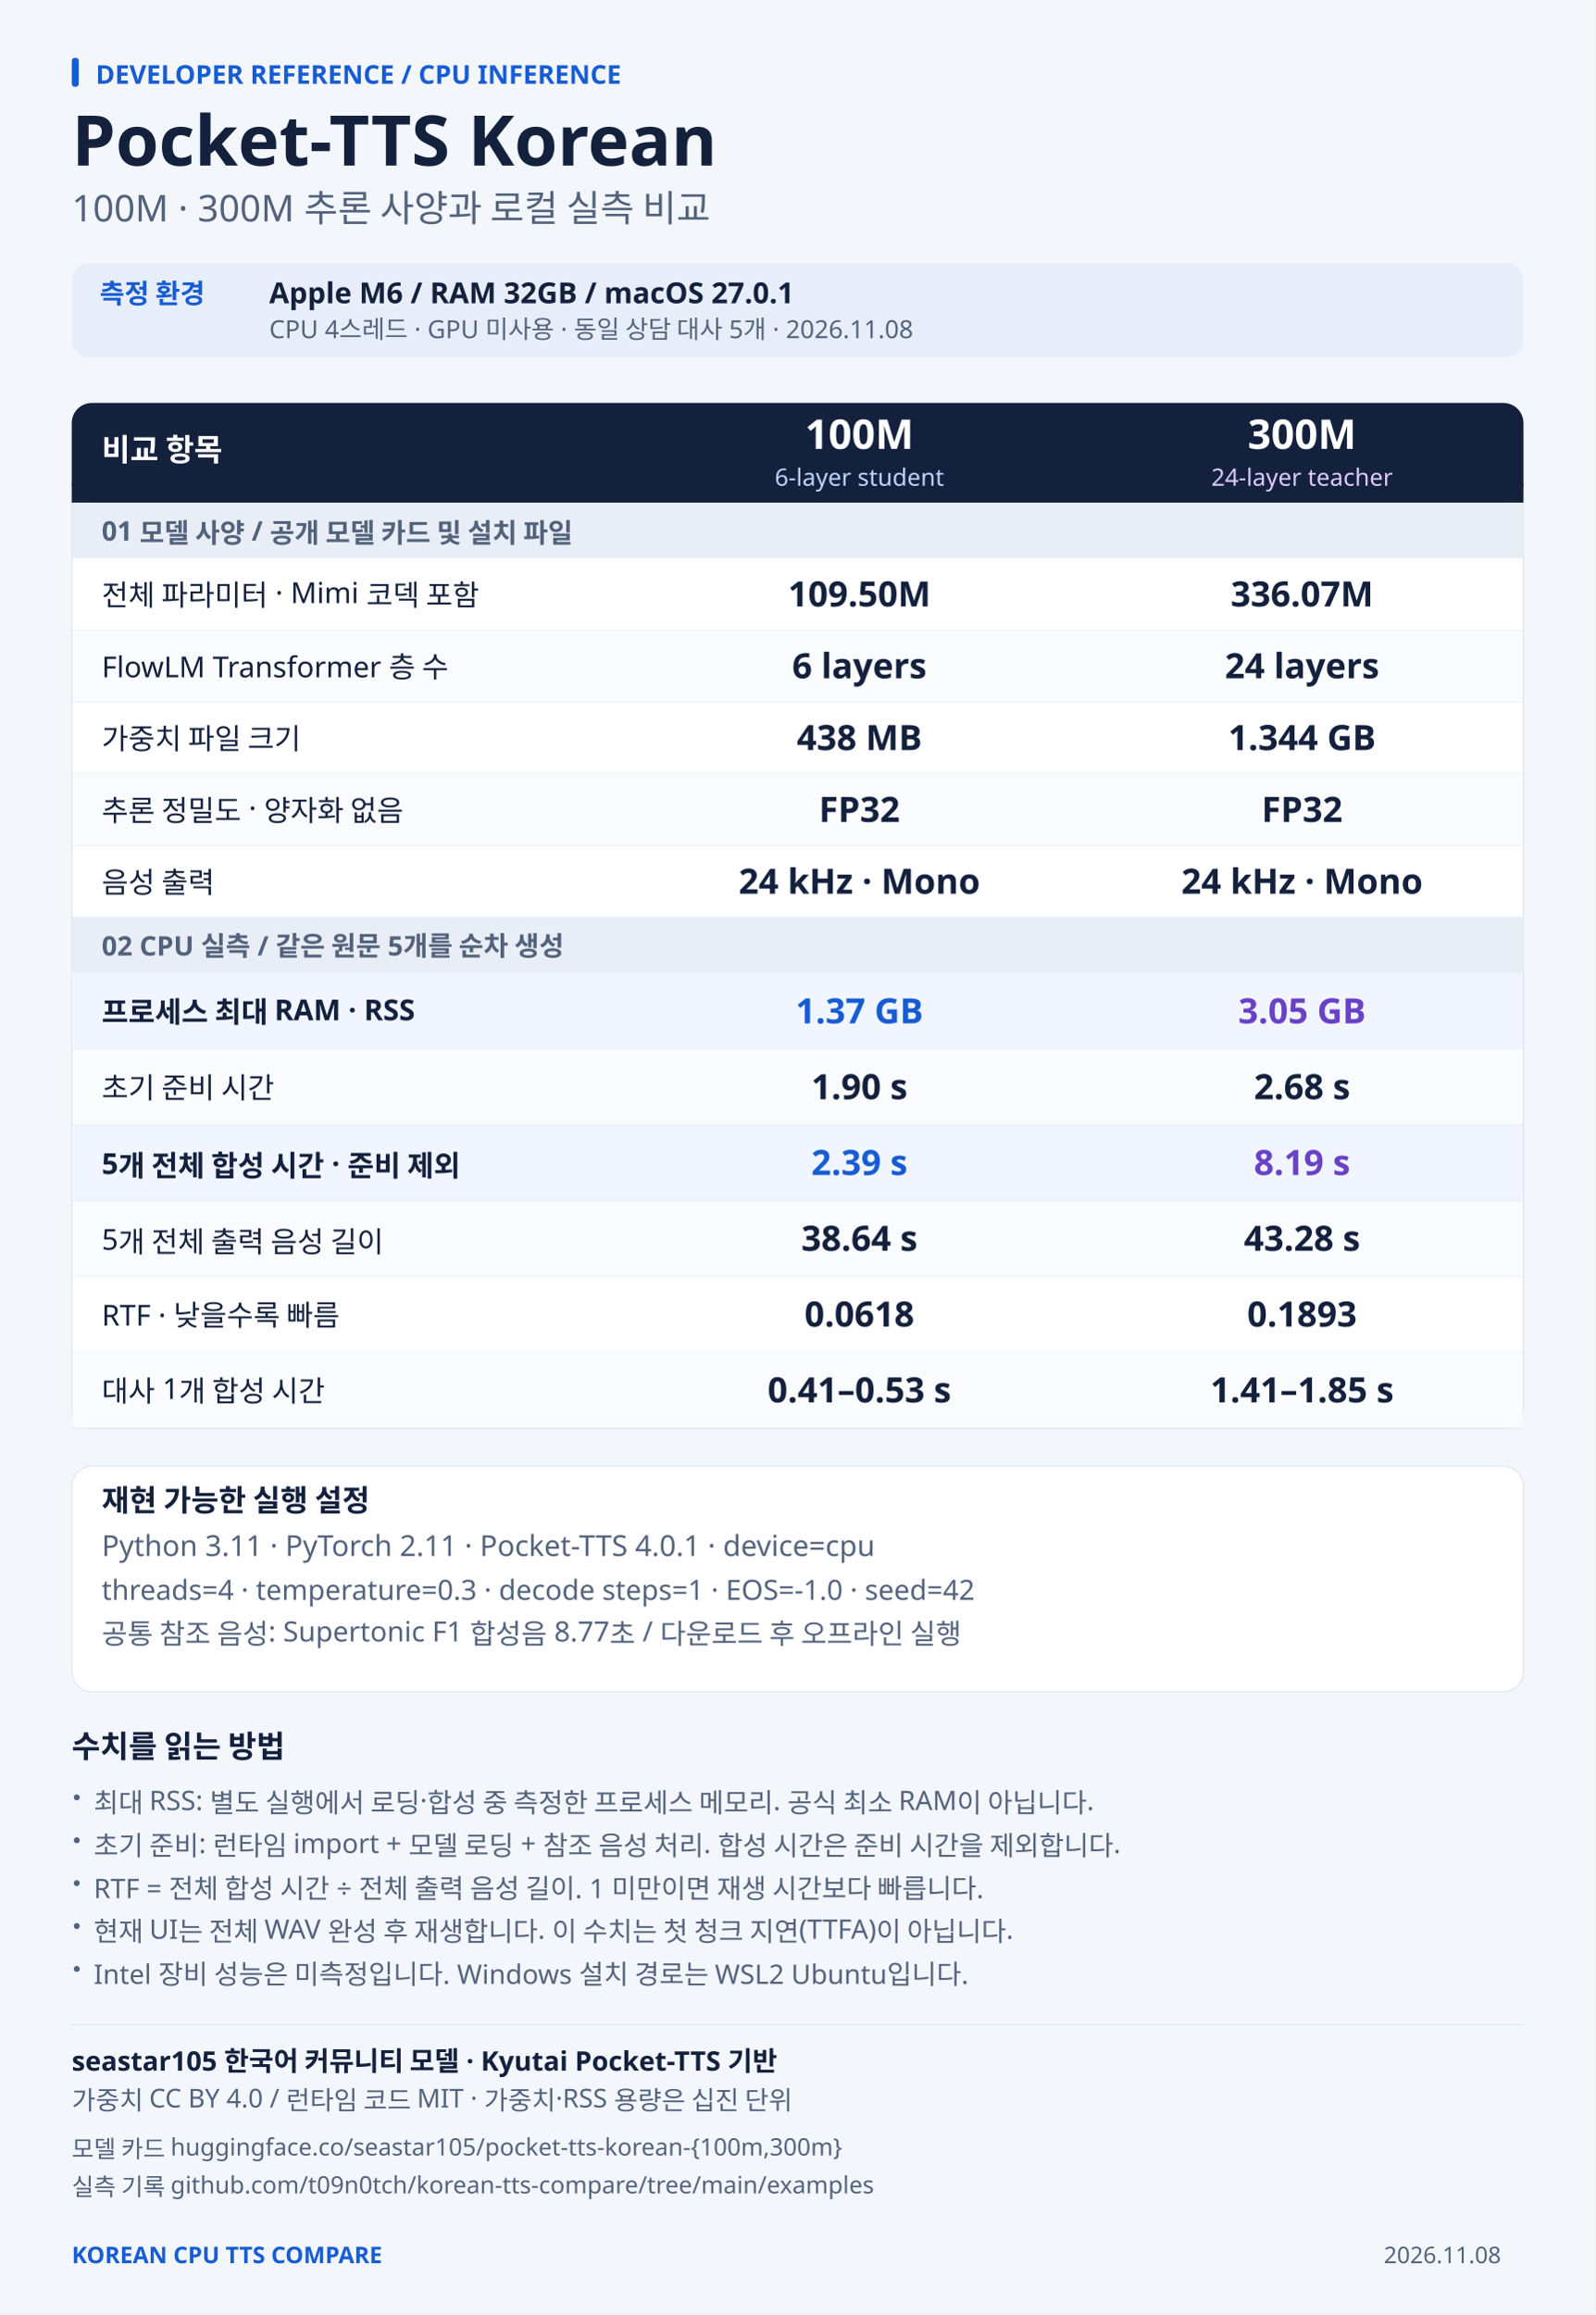
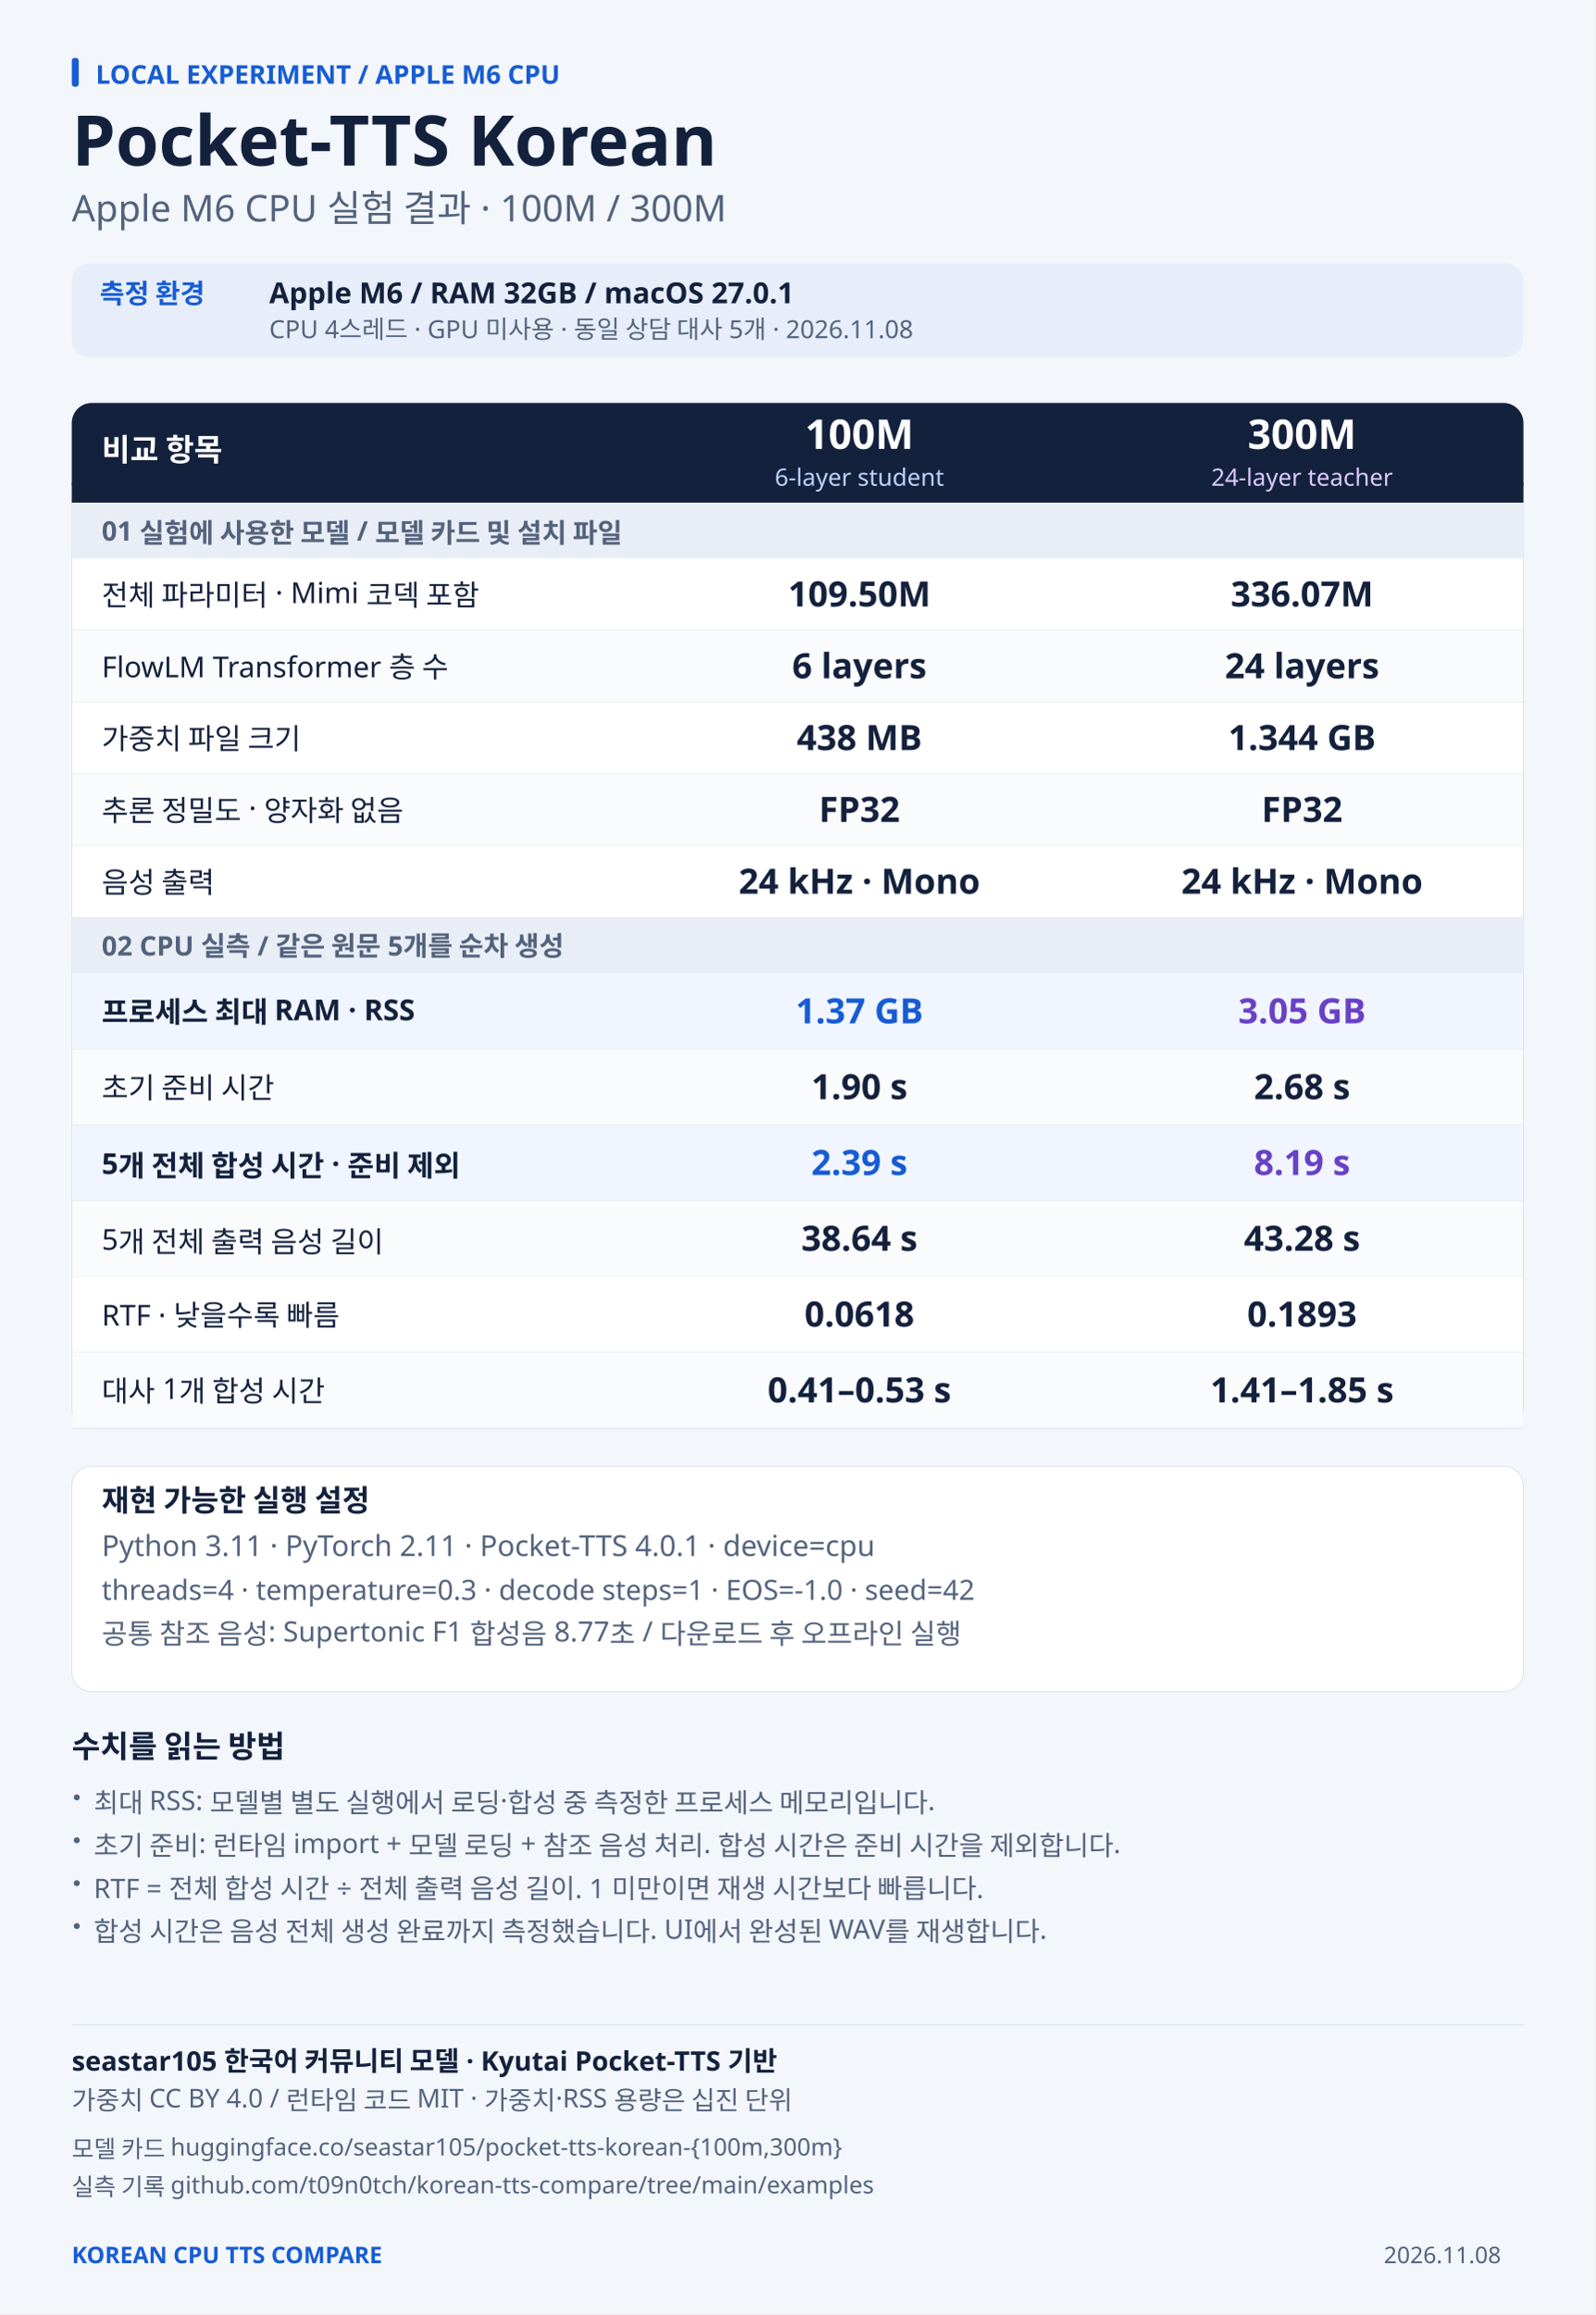
<svg xmlns="http://www.w3.org/2000/svg" width="1600" height="2320" viewBox="0 0 1600 2320" role="img" aria-labelledby="title desc">
  <rect x="0" y="0" width="1600" height="2320" rx="0" fill="#F3F6FB" />
  <rect x="72" y="58" width="7" height="29" rx="3" fill="#175CD3" />
-   <text x="96" y="84" text-anchor="start" font-family="Apple SD Gothic Neo, Noto Sans KR, Malgun Gothic, sans-serif" font-size="26" font-weight="700" fill="#175CD3">DEVELOPER REFERENCE  /  CPU INFERENCE</text>
+   <text x="96" y="84" text-anchor="start" font-family="Apple SD Gothic Neo, Noto Sans KR, Malgun Gothic, sans-serif" font-size="26" font-weight="700" fill="#175CD3">LOCAL EXPERIMENT  /  APPLE M6 CPU</text>
  <text x="72" y="166" text-anchor="start" font-family="Apple SD Gothic Neo, Noto Sans KR, Malgun Gothic, sans-serif" font-size="70" font-weight="700" fill="#14213D">Pocket-TTS Korean</text>
-   <text x="72" y="222" text-anchor="start" font-family="Apple SD Gothic Neo, Noto Sans KR, Malgun Gothic, sans-serif" font-size="37" font-weight="400" fill="#53627C">100M · 300M 추론 사양과 로컬 실측 비교</text>
+   <text x="72" y="222" text-anchor="start" font-family="Apple SD Gothic Neo, Noto Sans KR, Malgun Gothic, sans-serif" font-size="37" font-weight="400" fill="#53627C">Apple M6 CPU 실험 결과 · 100M / 300M</text>
  <rect x="72" y="264" width="1456" height="94" rx="18" fill="#E7EEF9" />
  <text x="100" y="304" text-anchor="start" font-family="Apple SD Gothic Neo, Noto Sans KR, Malgun Gothic, sans-serif" font-size="27" font-weight="700" fill="#175CD3">측정 환경</text>
  <text x="270" y="304" text-anchor="start" font-family="Apple SD Gothic Neo, Noto Sans KR, Malgun Gothic, sans-serif" font-size="29" font-weight="700" fill="#14213D">Apple M6  /  RAM 32GB  /  macOS 27.0.1</text>
  <text x="270" y="339" text-anchor="start" font-family="Apple SD Gothic Neo, Noto Sans KR, Malgun Gothic, sans-serif" font-size="25" font-weight="400" fill="#53627C">CPU 4스레드 · GPU 미사용 · 동일 상담 대사 5개 · 2026.11.08</text>
  <rect x="72" y="404" width="1456" height="1028" rx="22" fill="#FFFFFF" stroke="#DCE3EE" />
  <rect x="72" y="404" width="1456" height="100" rx="20" fill="#14213D" />
  <rect x="72" y="484" width="1456" height="20" rx="0" fill="#14213D" />
  <text x="102" y="462" text-anchor="start" font-family="Apple SD Gothic Neo, Noto Sans KR, Malgun Gothic, sans-serif" font-size="31" font-weight="700" fill="#FFFFFF">비교 항목</text>
  <text x="862" y="450" text-anchor="middle" font-family="Apple SD Gothic Neo, Noto Sans KR, Malgun Gothic, sans-serif" font-size="41" font-weight="700" fill="#FFFFFF">100M</text>
  <text x="1306" y="450" text-anchor="middle" font-family="Apple SD Gothic Neo, Noto Sans KR, Malgun Gothic, sans-serif" font-size="41" font-weight="700" fill="#FFFFFF">300M</text>
  <text x="862" y="487" text-anchor="middle" font-family="Apple SD Gothic Neo, Noto Sans KR, Malgun Gothic, sans-serif" font-size="24" font-weight="400" fill="#BFD5FF">6-layer student</text>
  <text x="1306" y="487" text-anchor="middle" font-family="Apple SD Gothic Neo, Noto Sans KR, Malgun Gothic, sans-serif" font-size="24" font-weight="400" fill="#DDCBFF">24-layer teacher</text>
  <rect x="72" y="504" width="1456" height="56" rx="0" fill="#E9EEF6" />
-   <text x="102" y="542" text-anchor="start" font-family="Apple SD Gothic Neo, Noto Sans KR, Malgun Gothic, sans-serif" font-size="27" font-weight="700" fill="#53627C">01   모델 사양  /  공개 모델 카드 및 설치 파일</text>
+   <text x="102" y="542" text-anchor="start" font-family="Apple SD Gothic Neo, Noto Sans KR, Malgun Gothic, sans-serif" font-size="27" font-weight="700" fill="#53627C">01   실험에 사용한 모델  /  모델 카드 및 설치 파일</text>
  <rect x="73" y="560" width="1454" height="72" rx="0" fill="#FFFFFF" />
  <text x="102" y="607.0" text-anchor="start" font-family="Apple SD Gothic Neo, Noto Sans KR, Malgun Gothic, sans-serif" font-size="29" font-weight="400" fill="#14213D">전체 파라미터 · Mimi 코덱 포함</text>
  <text x="862" y="608.0" text-anchor="middle" font-family="Apple SD Gothic Neo, Noto Sans KR, Malgun Gothic, sans-serif" font-size="35" font-weight="700" fill="#14213D">109.50M</text>
  <text x="1306" y="608.0" text-anchor="middle" font-family="Apple SD Gothic Neo, Noto Sans KR, Malgun Gothic, sans-serif" font-size="35" font-weight="700" fill="#14213D">336.07M</text>
  <path d="M72 632H1528" stroke="#DCE3EE" />
  <rect x="73" y="632" width="1454" height="72" rx="0" fill="#FAFBFD" />
  <text x="102" y="679.0" text-anchor="start" font-family="Apple SD Gothic Neo, Noto Sans KR, Malgun Gothic, sans-serif" font-size="29" font-weight="400" fill="#14213D">FlowLM Transformer 층 수</text>
  <text x="862" y="680.0" text-anchor="middle" font-family="Apple SD Gothic Neo, Noto Sans KR, Malgun Gothic, sans-serif" font-size="35" font-weight="700" fill="#14213D">6 layers</text>
  <text x="1306" y="680.0" text-anchor="middle" font-family="Apple SD Gothic Neo, Noto Sans KR, Malgun Gothic, sans-serif" font-size="35" font-weight="700" fill="#14213D">24 layers</text>
  <path d="M72 704H1528" stroke="#DCE3EE" />
  <rect x="73" y="704" width="1454" height="72" rx="0" fill="#FFFFFF" />
  <text x="102" y="751.0" text-anchor="start" font-family="Apple SD Gothic Neo, Noto Sans KR, Malgun Gothic, sans-serif" font-size="29" font-weight="400" fill="#14213D">가중치 파일 크기</text>
  <text x="862" y="752.0" text-anchor="middle" font-family="Apple SD Gothic Neo, Noto Sans KR, Malgun Gothic, sans-serif" font-size="35" font-weight="700" fill="#14213D">438 MB</text>
  <text x="1306" y="752.0" text-anchor="middle" font-family="Apple SD Gothic Neo, Noto Sans KR, Malgun Gothic, sans-serif" font-size="35" font-weight="700" fill="#14213D">1.344 GB</text>
  <path d="M72 776H1528" stroke="#DCE3EE" />
  <rect x="73" y="776" width="1454" height="72" rx="0" fill="#FAFBFD" />
  <text x="102" y="823.0" text-anchor="start" font-family="Apple SD Gothic Neo, Noto Sans KR, Malgun Gothic, sans-serif" font-size="29" font-weight="400" fill="#14213D">추론 정밀도 · 양자화 없음</text>
  <text x="862" y="824.0" text-anchor="middle" font-family="Apple SD Gothic Neo, Noto Sans KR, Malgun Gothic, sans-serif" font-size="35" font-weight="700" fill="#14213D">FP32</text>
  <text x="1306" y="824.0" text-anchor="middle" font-family="Apple SD Gothic Neo, Noto Sans KR, Malgun Gothic, sans-serif" font-size="35" font-weight="700" fill="#14213D">FP32</text>
  <path d="M72 848H1528" stroke="#DCE3EE" />
  <rect x="73" y="848" width="1454" height="72" rx="0" fill="#FFFFFF" />
  <text x="102" y="895.0" text-anchor="start" font-family="Apple SD Gothic Neo, Noto Sans KR, Malgun Gothic, sans-serif" font-size="29" font-weight="400" fill="#14213D">음성 출력</text>
  <text x="862" y="896.0" text-anchor="middle" font-family="Apple SD Gothic Neo, Noto Sans KR, Malgun Gothic, sans-serif" font-size="35" font-weight="700" fill="#14213D">24 kHz · Mono</text>
  <text x="1306" y="896.0" text-anchor="middle" font-family="Apple SD Gothic Neo, Noto Sans KR, Malgun Gothic, sans-serif" font-size="35" font-weight="700" fill="#14213D">24 kHz · Mono</text>
  <path d="M72 920H1528" stroke="#DCE3EE" />
  <rect x="72" y="920" width="1456" height="56" rx="0" fill="#E9EEF6" />
  <text x="102" y="958" text-anchor="start" font-family="Apple SD Gothic Neo, Noto Sans KR, Malgun Gothic, sans-serif" font-size="27" font-weight="700" fill="#53627C">02   CPU 실측  /  같은 원문 5개를 순차 생성</text>
  <rect x="73" y="976" width="1454" height="76" rx="0" fill="#F0F5FF" />
  <text x="102" y="1025.0" text-anchor="start" font-family="Apple SD Gothic Neo, Noto Sans KR, Malgun Gothic, sans-serif" font-size="29" font-weight="700" fill="#14213D">프로세스 최대 RAM · RSS</text>
  <text x="862" y="1026.0" text-anchor="middle" font-family="Apple SD Gothic Neo, Noto Sans KR, Malgun Gothic, sans-serif" font-size="35" font-weight="700" fill="#175CD3">1.37 GB</text>
  <text x="1306" y="1026.0" text-anchor="middle" font-family="Apple SD Gothic Neo, Noto Sans KR, Malgun Gothic, sans-serif" font-size="35" font-weight="700" fill="#6941C6">3.05 GB</text>
  <path d="M72 1052H1528" stroke="#DCE3EE" />
  <rect x="73" y="1052" width="1454" height="76" rx="0" fill="#FAFBFD" />
  <text x="102" y="1101.0" text-anchor="start" font-family="Apple SD Gothic Neo, Noto Sans KR, Malgun Gothic, sans-serif" font-size="29" font-weight="400" fill="#14213D">초기 준비 시간</text>
  <text x="862" y="1102.0" text-anchor="middle" font-family="Apple SD Gothic Neo, Noto Sans KR, Malgun Gothic, sans-serif" font-size="35" font-weight="700" fill="#14213D">1.90 s</text>
  <text x="1306" y="1102.0" text-anchor="middle" font-family="Apple SD Gothic Neo, Noto Sans KR, Malgun Gothic, sans-serif" font-size="35" font-weight="700" fill="#14213D">2.68 s</text>
  <path d="M72 1128H1528" stroke="#DCE3EE" />
  <rect x="73" y="1128" width="1454" height="76" rx="0" fill="#F0F5FF" />
  <text x="102" y="1177.0" text-anchor="start" font-family="Apple SD Gothic Neo, Noto Sans KR, Malgun Gothic, sans-serif" font-size="29" font-weight="700" fill="#14213D">5개 전체 합성 시간 · 준비 제외</text>
  <text x="862" y="1178.0" text-anchor="middle" font-family="Apple SD Gothic Neo, Noto Sans KR, Malgun Gothic, sans-serif" font-size="35" font-weight="700" fill="#175CD3">2.39 s</text>
  <text x="1306" y="1178.0" text-anchor="middle" font-family="Apple SD Gothic Neo, Noto Sans KR, Malgun Gothic, sans-serif" font-size="35" font-weight="700" fill="#6941C6">8.19 s</text>
  <path d="M72 1204H1528" stroke="#DCE3EE" />
  <rect x="73" y="1204" width="1454" height="76" rx="0" fill="#FAFBFD" />
  <text x="102" y="1253.0" text-anchor="start" font-family="Apple SD Gothic Neo, Noto Sans KR, Malgun Gothic, sans-serif" font-size="29" font-weight="400" fill="#14213D">5개 전체 출력 음성 길이</text>
  <text x="862" y="1254.0" text-anchor="middle" font-family="Apple SD Gothic Neo, Noto Sans KR, Malgun Gothic, sans-serif" font-size="35" font-weight="700" fill="#14213D">38.64 s</text>
  <text x="1306" y="1254.0" text-anchor="middle" font-family="Apple SD Gothic Neo, Noto Sans KR, Malgun Gothic, sans-serif" font-size="35" font-weight="700" fill="#14213D">43.28 s</text>
  <path d="M72 1280H1528" stroke="#DCE3EE" />
  <rect x="73" y="1280" width="1454" height="76" rx="0" fill="#FFFFFF" />
  <text x="102" y="1329.0" text-anchor="start" font-family="Apple SD Gothic Neo, Noto Sans KR, Malgun Gothic, sans-serif" font-size="29" font-weight="400" fill="#14213D">RTF · 낮을수록 빠름</text>
  <text x="862" y="1330.0" text-anchor="middle" font-family="Apple SD Gothic Neo, Noto Sans KR, Malgun Gothic, sans-serif" font-size="35" font-weight="700" fill="#14213D">0.0618</text>
  <text x="1306" y="1330.0" text-anchor="middle" font-family="Apple SD Gothic Neo, Noto Sans KR, Malgun Gothic, sans-serif" font-size="35" font-weight="700" fill="#14213D">0.1893</text>
  <path d="M72 1356H1528" stroke="#DCE3EE" />
  <rect x="73" y="1356" width="1454" height="76" rx="0" fill="#FAFBFD" />
  <text x="102" y="1405.0" text-anchor="start" font-family="Apple SD Gothic Neo, Noto Sans KR, Malgun Gothic, sans-serif" font-size="29" font-weight="400" fill="#14213D">대사 1개 합성 시간</text>
  <text x="862" y="1406.0" text-anchor="middle" font-family="Apple SD Gothic Neo, Noto Sans KR, Malgun Gothic, sans-serif" font-size="35" font-weight="700" fill="#14213D">0.41–0.53 s</text>
  <text x="1306" y="1406.0" text-anchor="middle" font-family="Apple SD Gothic Neo, Noto Sans KR, Malgun Gothic, sans-serif" font-size="35" font-weight="700" fill="#14213D">1.41–1.85 s</text>
  <path d="M72 1432H1528" stroke="#DCE3EE" />
  <rect x="72" y="1470" width="1456" height="226" rx="20" fill="#FFFFFF" stroke="#DCE3EE" />
  <text x="102" y="1515" text-anchor="start" font-family="Apple SD Gothic Neo, Noto Sans KR, Malgun Gothic, sans-serif" font-size="30" font-weight="700" fill="#14213D">재현 가능한 실행 설정</text>
  <text x="102" y="1560" text-anchor="start" font-family="Apple SD Gothic Neo, Noto Sans KR, Malgun Gothic, sans-serif" font-size="29" font-weight="400" fill="#53627C">Python 3.11  ·  PyTorch 2.11  ·  Pocket-TTS 4.0.1  ·  device=cpu</text>
  <text x="102" y="1604" text-anchor="start" font-family="Apple SD Gothic Neo, Noto Sans KR, Malgun Gothic, sans-serif" font-size="28" font-weight="400" fill="#53627C">threads=4  ·  temperature=0.3  ·  decode steps=1  ·  EOS=-1.0  ·  seed=42</text>
  <text x="102" y="1648" text-anchor="start" font-family="Apple SD Gothic Neo, Noto Sans KR, Malgun Gothic, sans-serif" font-size="28" font-weight="400" fill="#53627C">공통 참조 음성: Supertonic F1 합성음 8.77초  /  다운로드 후 오프라인 실행</text>
  <text x="72" y="1762" text-anchor="start" font-family="Apple SD Gothic Neo, Noto Sans KR, Malgun Gothic, sans-serif" font-size="31" font-weight="700" fill="#14213D">수치를 읽는 방법</text>
  <rect x="74" y="1799" width="6" height="6" rx="3" fill="#53627C" />
-   <text x="94" y="1817" text-anchor="start" font-family="Apple SD Gothic Neo, Noto Sans KR, Malgun Gothic, sans-serif" font-size="27" font-weight="400" fill="#53627C">최대 RSS: 별도 실행에서 로딩·합성 중 측정한 프로세스 메모리. 공식 최소 RAM이 아닙니다.</text>
+   <text x="94" y="1817" text-anchor="start" font-family="Apple SD Gothic Neo, Noto Sans KR, Malgun Gothic, sans-serif" font-size="27" font-weight="400" fill="#53627C">최대 RSS: 모델별 별도 실행에서 로딩·합성 중 측정한 프로세스 메모리입니다.</text>
  <rect x="74" y="1842" width="6" height="6" rx="3" fill="#53627C" />
  <text x="94" y="1860" text-anchor="start" font-family="Apple SD Gothic Neo, Noto Sans KR, Malgun Gothic, sans-serif" font-size="27" font-weight="400" fill="#53627C">초기 준비: 런타임 import + 모델 로딩 + 참조 음성 처리. 합성 시간은 준비 시간을 제외합니다.</text>
  <rect x="74" y="1885" width="6" height="6" rx="3" fill="#53627C" />
  <text x="94" y="1903" text-anchor="start" font-family="Apple SD Gothic Neo, Noto Sans KR, Malgun Gothic, sans-serif" font-size="27" font-weight="400" fill="#53627C">RTF = 전체 합성 시간 ÷ 전체 출력 음성 길이. 1 미만이면 재생 시간보다 빠릅니다.</text>
  <rect x="74" y="1928" width="6" height="6" rx="3" fill="#53627C" />
-   <text x="94" y="1946" text-anchor="start" font-family="Apple SD Gothic Neo, Noto Sans KR, Malgun Gothic, sans-serif" font-size="27" font-weight="400" fill="#53627C">현재 UI는 전체 WAV 완성 후 재생합니다. 이 수치는 첫 청크 지연(TTFA)이 아닙니다.</text>
-   <rect x="74" y="1971" width="6" height="6" rx="3" fill="#53627C" />
-   <text x="94" y="1989" text-anchor="start" font-family="Apple SD Gothic Neo, Noto Sans KR, Malgun Gothic, sans-serif" font-size="27" font-weight="400" fill="#53627C">Intel 장비 성능은 미측정입니다. Windows 설치 경로는 WSL2 Ubuntu입니다.</text>
+   <text x="94" y="1946" text-anchor="start" font-family="Apple SD Gothic Neo, Noto Sans KR, Malgun Gothic, sans-serif" font-size="27" font-weight="400" fill="#53627C">합성 시간은 음성 전체 생성 완료까지 측정했습니다. UI에서 완성된 WAV를 재생합니다.</text>
  <path d="M72 2030H1528" stroke="#DCE3EE" />
  <text x="72" y="2076" text-anchor="start" font-family="Apple SD Gothic Neo, Noto Sans KR, Malgun Gothic, sans-serif" font-size="27" font-weight="700" fill="#14213D">seastar105 한국어 커뮤니티 모델 · Kyutai Pocket-TTS 기반</text>
  <text x="72" y="2115" text-anchor="start" font-family="Apple SD Gothic Neo, Noto Sans KR, Malgun Gothic, sans-serif" font-size="26" font-weight="400" fill="#53627C">가중치 CC BY 4.0  /  런타임 코드 MIT  ·  가중치·RSS 용량은 십진 단위</text>
  <text x="72" y="2163" text-anchor="start" font-family="Apple SD Gothic Neo, Noto Sans KR, Malgun Gothic, sans-serif" font-size="24" font-weight="400" fill="#53627C">모델 카드  huggingface.co/seastar105/pocket-tts-korean-{100m,300m}</text>
  <text x="72" y="2201" text-anchor="start" font-family="Apple SD Gothic Neo, Noto Sans KR, Malgun Gothic, sans-serif" font-size="24" font-weight="400" fill="#53627C">실측 기록  github.com/t09n0tch/korean-tts-compare/tree/main/examples</text>
  <text x="72" y="2269" text-anchor="start" font-family="Apple SD Gothic Neo, Noto Sans KR, Malgun Gothic, sans-serif" font-size="23" font-weight="700" fill="#175CD3">KOREAN CPU TTS COMPARE</text>
  <text x="1388" y="2269" text-anchor="start" font-family="Apple SD Gothic Neo, Noto Sans KR, Malgun Gothic, sans-serif" font-size="23" font-weight="400" fill="#53627C">2026.11.08</text>
</svg>
